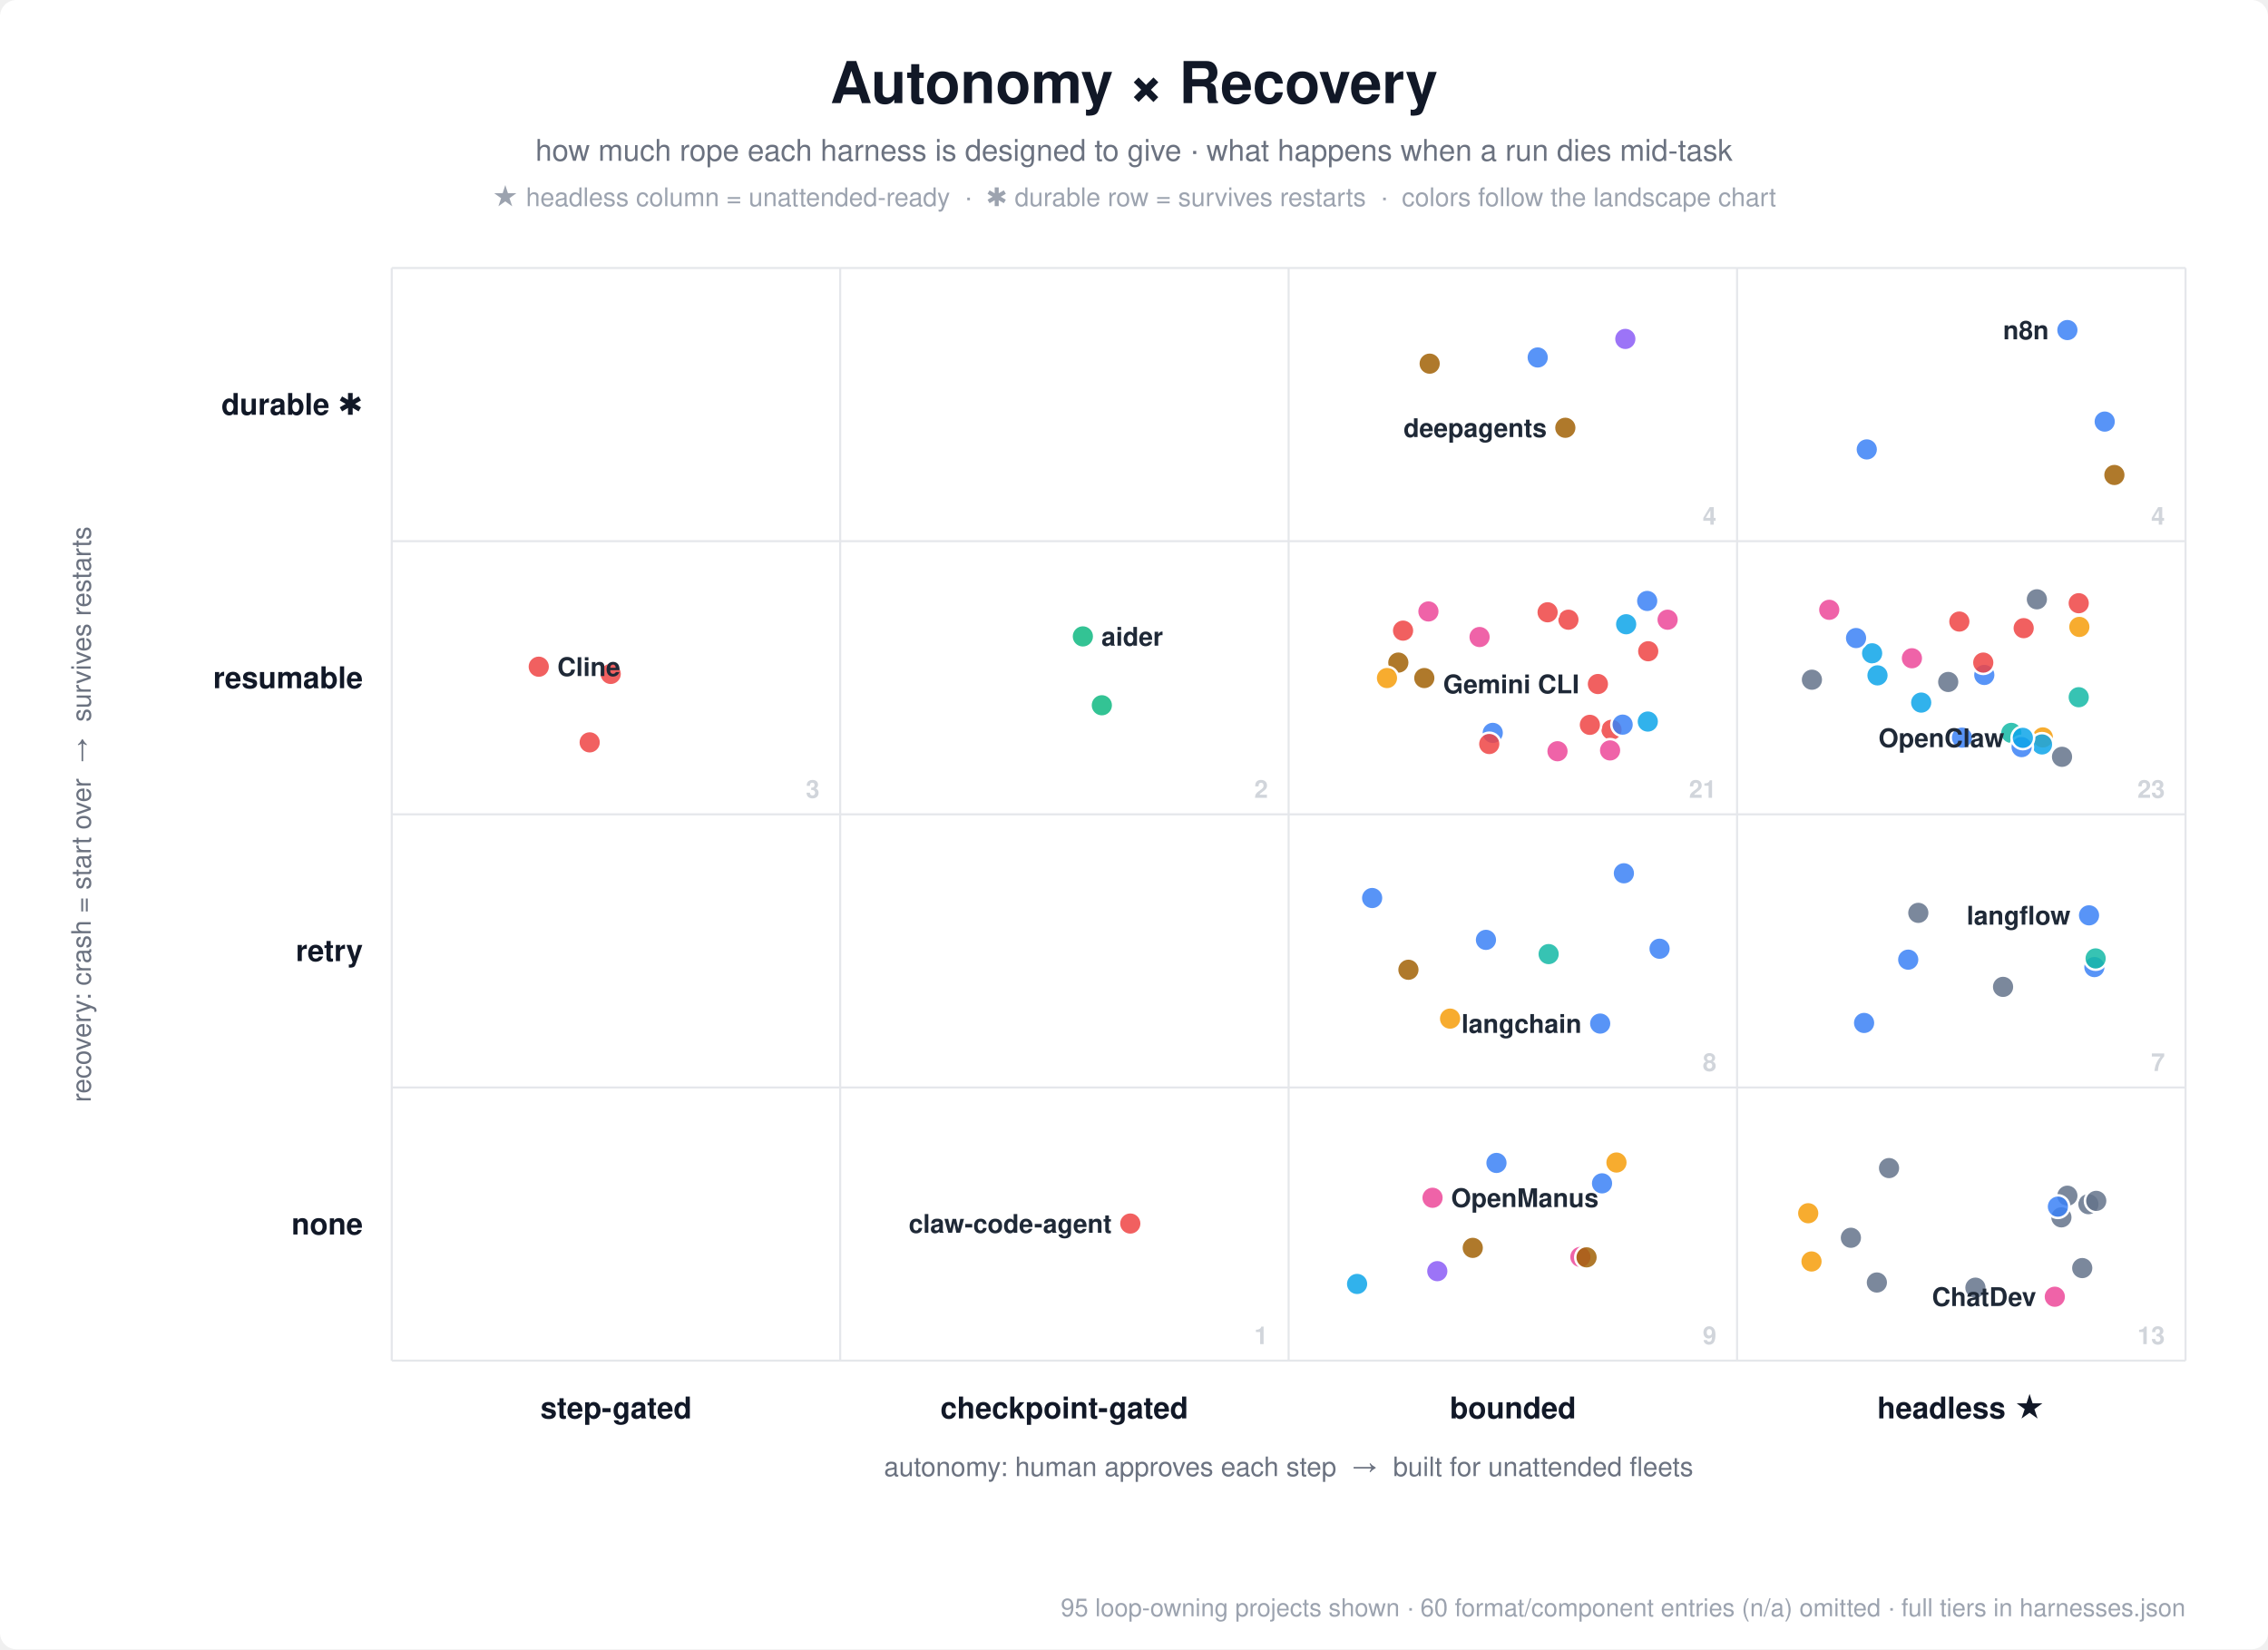
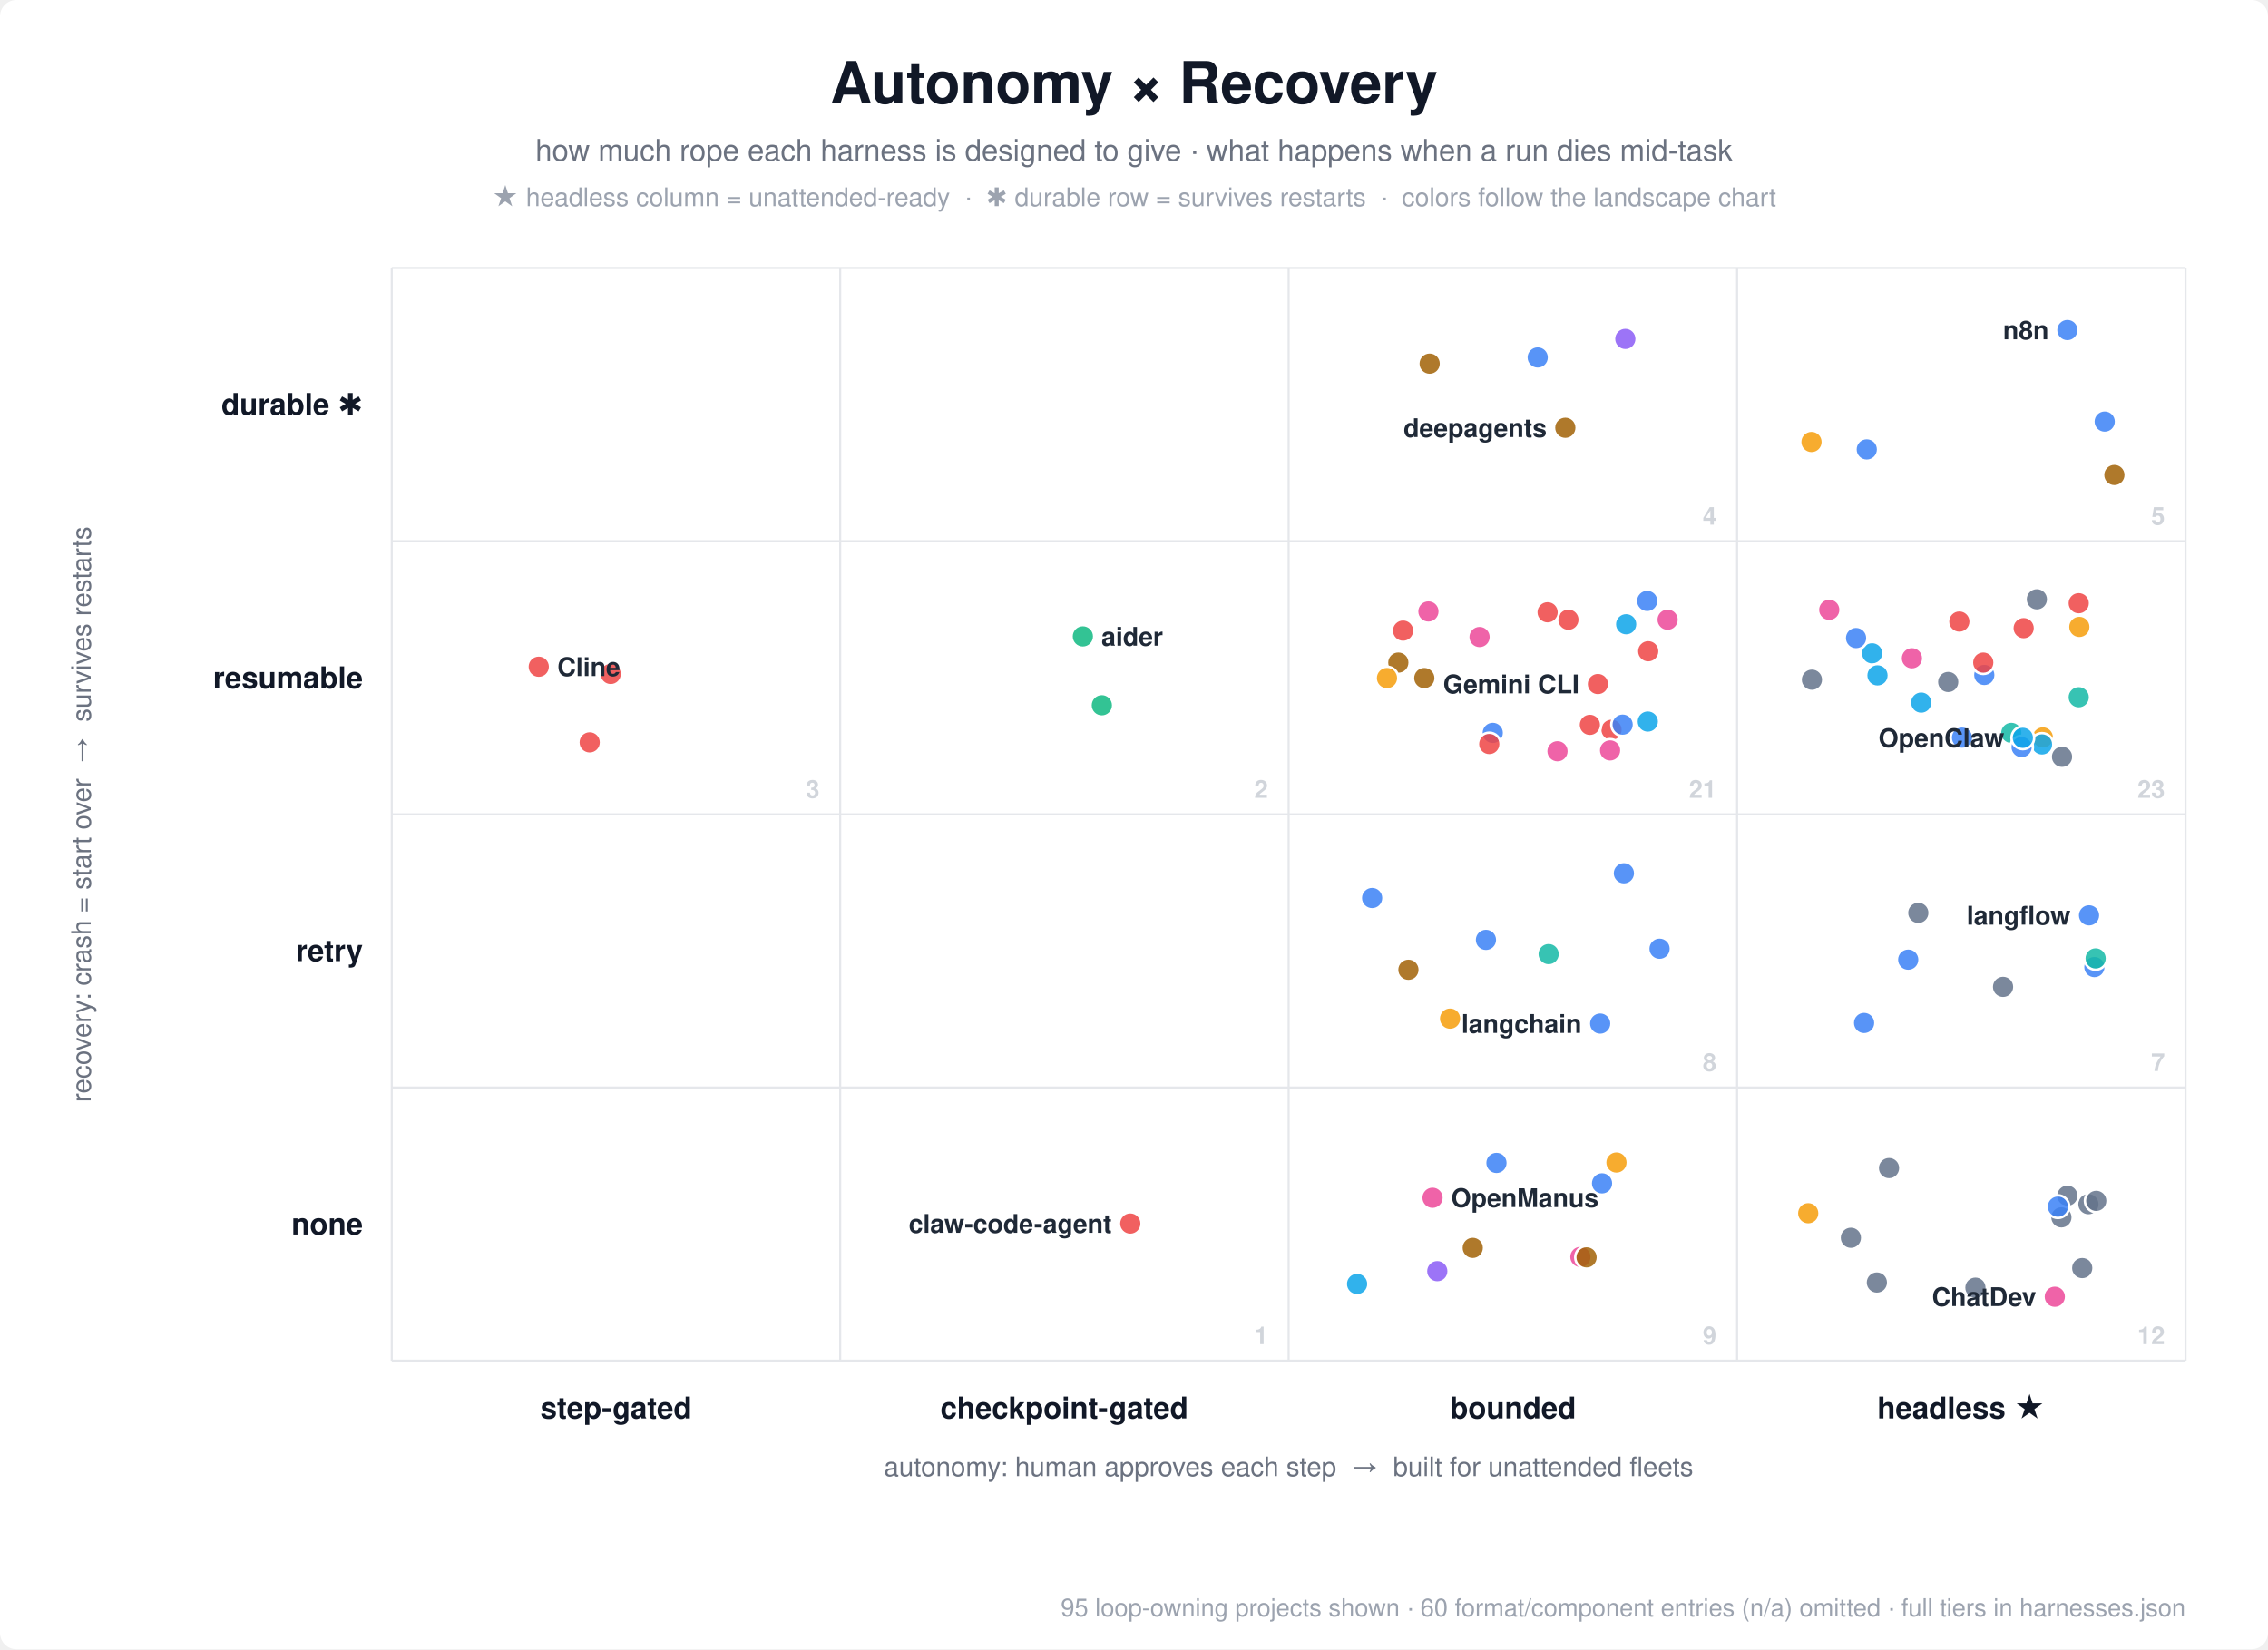
<svg xmlns="http://www.w3.org/2000/svg" viewBox="0 0 1100 800" font-family="-apple-system, 'Segoe UI', Helvetica, Arial, sans-serif">
  <rect width="1100" height="800" fill="#ffffff" rx="8" />
  <text x="550.0" y="50" text-anchor="middle" font-size="28" font-weight="700" fill="#111827">Autonomy × Recovery</text>
  <text x="550.0" y="78" text-anchor="middle" font-size="14.5" fill="#6b7280">how much rope each harness is designed to give · what happens when a run dies mid-task</text>
  <text x="550.0" y="100" text-anchor="middle" font-size="12.5" fill="#9ca3af">★ headless column = unattended-ready  ·  ✱ durable row = survives restarts  ·  colors follow the landscape chart</text>
  <line x1="190.0" y1="130" x2="190.0" y2="660" stroke="#e5e7eb" stroke-width="1" />
  <line x1="407.5" y1="130" x2="407.5" y2="660" stroke="#e5e7eb" stroke-width="1" />
  <line x1="625.0" y1="130" x2="625.0" y2="660" stroke="#e5e7eb" stroke-width="1" />
  <line x1="842.5" y1="130" x2="842.5" y2="660" stroke="#e5e7eb" stroke-width="1" />
  <line x1="1060.0" y1="130" x2="1060.0" y2="660" stroke="#e5e7eb" stroke-width="1" />
  <line x1="190" y1="130.0" x2="1060" y2="130.0" stroke="#e5e7eb" stroke-width="1" />
  <line x1="190" y1="262.5" x2="1060" y2="262.5" stroke="#e5e7eb" stroke-width="1" />
  <line x1="190" y1="395.0" x2="1060" y2="395.0" stroke="#e5e7eb" stroke-width="1" />
  <line x1="190" y1="527.5" x2="1060" y2="527.5" stroke="#e5e7eb" stroke-width="1" />
  <line x1="190" y1="660.0" x2="1060" y2="660.0" stroke="#e5e7eb" stroke-width="1" />
  <text x="298.8" y="688" text-anchor="middle" font-size="14.5" font-weight="600" fill="#111827">step-gated</text>
  <text x="516.2" y="688" text-anchor="middle" font-size="14.5" font-weight="600" fill="#111827">checkpoint-gated</text>
  <text x="733.8" y="688" text-anchor="middle" font-size="14.5" font-weight="600" fill="#111827">bounded</text>
  <text x="951.2" y="688" text-anchor="middle" font-size="14.5" font-weight="600" fill="#111827">headless ★</text>
  <text x="625.0" y="716" text-anchor="middle" font-size="13" fill="#6b7280">autonomy: human approves each step  →  built for unattended fleets</text>
  <text x="176" y="598.8" text-anchor="end" font-size="14.5" font-weight="600" fill="#111827">none</text>
  <text x="176" y="466.2" text-anchor="end" font-size="14.5" font-weight="600" fill="#111827">retry</text>
  <text x="176" y="333.8" text-anchor="end" font-size="14.5" font-weight="600" fill="#111827">resumable</text>
  <text x="176" y="201.2" text-anchor="end" font-size="14.5" font-weight="600" fill="#111827">durable ✱</text>
  <text x="44" y="395" font-size="13" fill="#6b7280" transform="rotate(-90 44 395)" text-anchor="middle">recovery: crash = start over  →  survives restarts</text>
  <text x="832.5" y="652.0" text-anchor="end" font-size="12" fill="#d1d5db" font-weight="700">9</text>
  <text x="832.5" y="254.5" text-anchor="end" font-size="12" fill="#d1d5db" font-weight="700">4</text>
  <text x="832.5" y="387.0" text-anchor="end" font-size="12" fill="#d1d5db" font-weight="700">21</text>
  <text x="397.5" y="387.0" text-anchor="end" font-size="12" fill="#d1d5db" font-weight="700">3</text>
  <text x="1050.0" y="387.0" text-anchor="end" font-size="12" fill="#d1d5db" font-weight="700">23</text>
  <text x="615.0" y="652.0" text-anchor="end" font-size="12" fill="#d1d5db" font-weight="700">1</text>
  <text x="832.5" y="519.5" text-anchor="end" font-size="12" fill="#d1d5db" font-weight="700">8</text>
-   <text x="1050.0" y="652.0" text-anchor="end" font-size="12" fill="#d1d5db" font-weight="700">13</text>
-   <text x="1050.0" y="254.5" text-anchor="end" font-size="12" fill="#d1d5db" font-weight="700">4</text>
+   <text x="1050.0" y="254.5" text-anchor="end" font-size="12" fill="#d1d5db" font-weight="700">5</text>
+   <text x="1050.0" y="652.0" text-anchor="end" font-size="12" fill="#d1d5db" font-weight="700">12</text>
  <text x="1050.0" y="519.5" text-anchor="end" font-size="12" fill="#d1d5db" font-weight="700">7</text>
  <text x="615.0" y="387.0" text-anchor="end" font-size="12" fill="#d1d5db" font-weight="700">2</text>
-   <circle cx="878.6" cy="611.9" r="5.5" fill="#f59e0b" fill-opacity="0.85" stroke="#ffffff" stroke-width="1.2" />
+   <circle cx="878.6" cy="214.4" r="5.5" fill="#f59e0b" fill-opacity="0.85" stroke="#ffffff" stroke-width="1.2" />
  <circle cx="958.1" cy="624.6" r="5.5" fill="#64748b" fill-opacity="0.85" stroke="#ffffff" stroke-width="1.2" />
  <circle cx="931.8" cy="340.8" r="5.5" fill="#0ea5e9" fill-opacity="0.85" stroke="#ffffff" stroke-width="1.2" />
  <circle cx="916.2" cy="566.6" r="5.5" fill="#64748b" fill-opacity="0.85" stroke="#ffffff" stroke-width="1.2" />
  <circle cx="897.7" cy="600.4" r="5.5" fill="#64748b" fill-opacity="0.85" stroke="#ffffff" stroke-width="1.2" />
  <circle cx="703.3" cy="494.1" r="5.5" fill="#f59e0b" fill-opacity="0.85" stroke="#ffffff" stroke-width="1.2" />
  <circle cx="781.6" cy="354.0" r="5.5" fill="#ef4444" fill-opacity="0.85" stroke="#ffffff" stroke-width="1.2" />
  <circle cx="1009.9" cy="615.1" r="5.5" fill="#64748b" fill-opacity="0.85" stroke="#ffffff" stroke-width="1.2" />
  <circle cx="930.4" cy="442.8" r="5.5" fill="#64748b" fill-opacity="0.85" stroke="#ffffff" stroke-width="1.2" />
  <circle cx="725.8" cy="564.1" r="5.5" fill="#3b82f6" fill-opacity="0.85" stroke="#ffffff" stroke-width="1.2" />
  <circle cx="887.2" cy="295.8" r="5.5" fill="#ec4899" fill-opacity="0.85" stroke="#ffffff" stroke-width="1.2" />
  <circle cx="971.5" cy="478.7" r="5.5" fill="#64748b" fill-opacity="0.85" stroke="#ffffff" stroke-width="1.2" />
  <circle cx="784.0" cy="563.9" r="5.5" fill="#f59e0b" fill-opacity="0.85" stroke="#ffffff" stroke-width="1.2" />
  <circle cx="975.5" cy="355.5" r="5.5" fill="#14b8a6" fill-opacity="0.85" stroke="#ffffff" stroke-width="1.2" />
  <circle cx="777.0" cy="574.0" r="5.5" fill="#3b82f6" fill-opacity="0.85" stroke="#ffffff" stroke-width="1.2" />
  <circle cx="697.1" cy="616.6" r="5.5" fill="#8b5cf6" fill-opacity="0.85" stroke="#ffffff" stroke-width="1.2" />
  <circle cx="548.2" cy="593.5" r="5.5" fill="#ef4444" fill-opacity="0.85" stroke="#ffffff" stroke-width="1.2" />
  <circle cx="877.0" cy="588.5" r="5.5" fill="#f59e0b" fill-opacity="0.85" stroke="#ffffff" stroke-width="1.2" />
  <circle cx="788.3" cy="164.4" r="5.5" fill="#8b5cf6" fill-opacity="0.85" stroke="#ffffff" stroke-width="1.2" />
  <circle cx="714.3" cy="605.3" r="5.5" fill="#a16207" fill-opacity="0.85" stroke="#ffffff" stroke-width="1.2" />
  <circle cx="878.8" cy="329.7" r="5.5" fill="#64748b" fill-opacity="0.85" stroke="#ffffff" stroke-width="1.2" />
  <circle cx="1012.9" cy="584.1" r="5.5" fill="#64748b" fill-opacity="0.85" stroke="#ffffff" stroke-width="1.2" />
  <circle cx="910.3" cy="622.1" r="5.5" fill="#64748b" fill-opacity="0.85" stroke="#ffffff" stroke-width="1.2" />
  <circle cx="1016.7" cy="582.5" r="5.5" fill="#64748b" fill-opacity="0.85" stroke="#ffffff" stroke-width="1.2" />
  <circle cx="658.2" cy="622.8" r="5.5" fill="#0ea5e9" fill-opacity="0.85" stroke="#ffffff" stroke-width="1.2" />
  <circle cx="1002.7" cy="580.0" r="5.5" fill="#64748b" fill-opacity="0.85" stroke="#ffffff" stroke-width="1.2" />
  <circle cx="1000.1" cy="367.1" r="5.5" fill="#64748b" fill-opacity="0.85" stroke="#ffffff" stroke-width="1.2" />
  <circle cx="798.9" cy="291.5" r="5.5" fill="#3b82f6" fill-opacity="0.85" stroke="#ffffff" stroke-width="1.2" />
  <circle cx="678.2" cy="321.4" r="5.5" fill="#a16207" fill-opacity="0.85" stroke="#ffffff" stroke-width="1.2" />
  <circle cx="999.8" cy="590.5" r="5.5" fill="#64748b" fill-opacity="0.85" stroke="#ffffff" stroke-width="1.2" />
  <circle cx="787.6" cy="423.6" r="5.5" fill="#3b82f6" fill-opacity="0.85" stroke="#ffffff" stroke-width="1.2" />
  <circle cx="998.1" cy="585.3" r="5.5" fill="#3b82f6" fill-opacity="0.85" stroke="#ffffff" stroke-width="1.2" />
  <circle cx="1025.5" cy="230.4" r="5.5" fill="#a16207" fill-opacity="0.85" stroke="#ffffff" stroke-width="1.2" />
  <circle cx="987.9" cy="290.7" r="5.5" fill="#64748b" fill-opacity="0.85" stroke="#ffffff" stroke-width="1.2" />
  <circle cx="690.8" cy="328.9" r="5.5" fill="#a16207" fill-opacity="0.85" stroke="#ffffff" stroke-width="1.2" />
  <circle cx="672.7" cy="328.9" r="5.5" fill="#f59e0b" fill-opacity="0.85" stroke="#ffffff" stroke-width="1.2" />
  <circle cx="724.0" cy="355.5" r="5.5" fill="#3b82f6" fill-opacity="0.85" stroke="#ffffff" stroke-width="1.2" />
  <circle cx="990.8" cy="357.7" r="5.5" fill="#f59e0b" fill-opacity="0.85" stroke="#ffffff" stroke-width="1.2" />
  <circle cx="1015.8" cy="469.1" r="5.5" fill="#3b82f6" fill-opacity="0.85" stroke="#ffffff" stroke-width="1.2" />
  <circle cx="1016.4" cy="464.9" r="5.5" fill="#14b8a6" fill-opacity="0.85" stroke="#ffffff" stroke-width="1.2" />
  <circle cx="766.5" cy="609.7" r="5.5" fill="#ec4899" fill-opacity="0.85" stroke="#ffffff" stroke-width="1.2" />
  <circle cx="808.8" cy="300.6" r="5.5" fill="#ec4899" fill-opacity="0.85" stroke="#ffffff" stroke-width="1.2" />
  <circle cx="717.6" cy="309.0" r="5.5" fill="#ec4899" fill-opacity="0.85" stroke="#ffffff" stroke-width="1.2" />
  <circle cx="951.6" cy="357.8" r="5.5" fill="#3b82f6" fill-opacity="0.85" stroke="#ffffff" stroke-width="1.2" />
  <circle cx="799.2" cy="350.0" r="5.5" fill="#0ea5e9" fill-opacity="0.85" stroke="#ffffff" stroke-width="1.2" />
  <circle cx="944.9" cy="330.8" r="5.5" fill="#64748b" fill-opacity="0.85" stroke="#ffffff" stroke-width="1.2" />
  <circle cx="788.7" cy="302.8" r="5.5" fill="#0ea5e9" fill-opacity="0.85" stroke="#ffffff" stroke-width="1.2" />
  <circle cx="990.4" cy="361.1" r="5.5" fill="#0ea5e9" fill-opacity="0.85" stroke="#ffffff" stroke-width="1.2" />
  <circle cx="693.4" cy="176.4" r="5.5" fill="#a16207" fill-opacity="0.85" stroke="#ffffff" stroke-width="1.2" />
  <circle cx="1008.5" cy="304.1" r="5.5" fill="#f59e0b" fill-opacity="0.85" stroke="#ffffff" stroke-width="1.2" />
  <circle cx="962.4" cy="327.4" r="5.5" fill="#3b82f6" fill-opacity="0.85" stroke="#ffffff" stroke-width="1.2" />
  <circle cx="722.3" cy="360.9" r="5.5" fill="#ef4444" fill-opacity="0.85" stroke="#ffffff" stroke-width="1.2" />
  <circle cx="980.5" cy="362.4" r="5.5" fill="#3b82f6" fill-opacity="0.85" stroke="#ffffff" stroke-width="1.2" />
  <circle cx="905.4" cy="218.0" r="5.5" fill="#3b82f6" fill-opacity="0.85" stroke="#ffffff" stroke-width="1.2" />
  <circle cx="296.2" cy="326.9" r="5.5" fill="#ef4444" fill-opacity="0.85" stroke="#ffffff" stroke-width="1.2" />
  <circle cx="683.1" cy="470.4" r="5.5" fill="#a16207" fill-opacity="0.85" stroke="#ffffff" stroke-width="1.2" />
  <circle cx="961.9" cy="321.4" r="5.5" fill="#ef4444" fill-opacity="0.85" stroke="#ffffff" stroke-width="1.2" />
  <circle cx="799.4" cy="315.9" r="5.5" fill="#ef4444" fill-opacity="0.85" stroke="#ffffff" stroke-width="1.2" />
  <circle cx="286.0" cy="360.1" r="5.5" fill="#ef4444" fill-opacity="0.85" stroke="#ffffff" stroke-width="1.2" />
  <circle cx="745.8" cy="173.4" r="5.5" fill="#3b82f6" fill-opacity="0.85" stroke="#ffffff" stroke-width="1.2" />
  <circle cx="760.7" cy="300.6" r="5.5" fill="#ef4444" fill-opacity="0.85" stroke="#ffffff" stroke-width="1.2" />
  <circle cx="759.2" cy="207.5" r="5.5" fill="#a16207" fill-opacity="0.85" stroke="#ffffff" stroke-width="1.2" />
  <circle cx="692.8" cy="296.6" r="5.5" fill="#ec4899" fill-opacity="0.85" stroke="#ffffff" stroke-width="1.2" />
  <circle cx="720.7" cy="455.9" r="5.5" fill="#3b82f6" fill-opacity="0.85" stroke="#ffffff" stroke-width="1.2" />
  <circle cx="769.5" cy="609.9" r="5.5" fill="#a16207" fill-opacity="0.85" stroke="#ffffff" stroke-width="1.2" />
  <circle cx="751.1" cy="462.8" r="5.5" fill="#14b8a6" fill-opacity="0.85" stroke="#ffffff" stroke-width="1.2" />
  <circle cx="996.6" cy="629.0" r="5.5" fill="#ec4899" fill-opacity="0.85" stroke="#ffffff" stroke-width="1.2" />
  <circle cx="534.4" cy="342.1" r="5.5" fill="#10b981" fill-opacity="0.85" stroke="#ffffff" stroke-width="1.2" />
  <circle cx="908.0" cy="316.9" r="5.5" fill="#0ea5e9" fill-opacity="0.85" stroke="#ffffff" stroke-width="1.2" />
  <circle cx="1020.8" cy="204.5" r="5.5" fill="#3b82f6" fill-opacity="0.85" stroke="#ffffff" stroke-width="1.2" />
  <circle cx="787.0" cy="351.5" r="5.5" fill="#3b82f6" fill-opacity="0.85" stroke="#ffffff" stroke-width="1.2" />
  <circle cx="525.2" cy="308.7" r="5.5" fill="#10b981" fill-opacity="0.85" stroke="#ffffff" stroke-width="1.2" />
  <circle cx="665.5" cy="435.6" r="5.5" fill="#3b82f6" fill-opacity="0.85" stroke="#ffffff" stroke-width="1.2" />
  <circle cx="1008.2" cy="292.6" r="5.5" fill="#ef4444" fill-opacity="0.85" stroke="#ffffff" stroke-width="1.2" />
  <circle cx="925.5" cy="465.5" r="5.5" fill="#3b82f6" fill-opacity="0.85" stroke="#ffffff" stroke-width="1.2" />
  <circle cx="780.9" cy="364.0" r="5.5" fill="#ec4899" fill-opacity="0.85" stroke="#ffffff" stroke-width="1.2" />
  <circle cx="694.8" cy="581.0" r="5.5" fill="#ec4899" fill-opacity="0.85" stroke="#ffffff" stroke-width="1.2" />
  <circle cx="755.4" cy="364.4" r="5.5" fill="#ec4899" fill-opacity="0.85" stroke="#ffffff" stroke-width="1.2" />
  <circle cx="261.3" cy="323.4" r="5.5" fill="#ef4444" fill-opacity="0.85" stroke="#ffffff" stroke-width="1.2" />
  <circle cx="680.5" cy="305.9" r="5.5" fill="#ef4444" fill-opacity="0.85" stroke="#ffffff" stroke-width="1.2" />
  <circle cx="927.3" cy="319.3" r="5.5" fill="#ec4899" fill-opacity="0.85" stroke="#ffffff" stroke-width="1.2" />
  <circle cx="1008.2" cy="338.2" r="5.5" fill="#14b8a6" fill-opacity="0.85" stroke="#ffffff" stroke-width="1.2" />
  <circle cx="771.1" cy="351.6" r="5.5" fill="#ef4444" fill-opacity="0.85" stroke="#ffffff" stroke-width="1.2" />
  <circle cx="950.3" cy="301.5" r="5.5" fill="#ef4444" fill-opacity="0.85" stroke="#ffffff" stroke-width="1.2" />
  <circle cx="750.6" cy="297.0" r="5.5" fill="#ef4444" fill-opacity="0.85" stroke="#ffffff" stroke-width="1.2" />
  <circle cx="775.0" cy="331.8" r="5.5" fill="#ef4444" fill-opacity="0.85" stroke="#ffffff" stroke-width="1.2" />
  <circle cx="804.9" cy="460.2" r="5.5" fill="#3b82f6" fill-opacity="0.85" stroke="#ffffff" stroke-width="1.2" />
  <circle cx="776.1" cy="496.5" r="5.5" fill="#3b82f6" fill-opacity="0.85" stroke="#ffffff" stroke-width="1.2" />
  <circle cx="904.1" cy="496.2" r="5.5" fill="#3b82f6" fill-opacity="0.85" stroke="#ffffff" stroke-width="1.2" />
  <circle cx="1013.2" cy="444.0" r="5.5" fill="#3b82f6" fill-opacity="0.85" stroke="#ffffff" stroke-width="1.2" />
  <circle cx="900.2" cy="309.5" r="5.5" fill="#3b82f6" fill-opacity="0.85" stroke="#ffffff" stroke-width="1.2" />
  <circle cx="981.5" cy="304.7" r="5.5" fill="#ef4444" fill-opacity="0.85" stroke="#ffffff" stroke-width="1.2" />
  <circle cx="1002.7" cy="160.1" r="5.5" fill="#3b82f6" fill-opacity="0.85" stroke="#ffffff" stroke-width="1.2" />
  <circle cx="910.6" cy="327.6" r="5.5" fill="#0ea5e9" fill-opacity="0.85" stroke="#ffffff" stroke-width="1.2" />
  <circle cx="981.1" cy="357.9" r="5.5" fill="#0ea5e9" fill-opacity="0.85" stroke="#ffffff" stroke-width="1.2" />
  <text x="703.8" y="585.5" text-anchor="start" font-size="12.5" font-weight="600" fill="#1f2937">OpenManus</text>
  <text x="750.2" y="212.0" text-anchor="end" font-size="12.5" font-weight="600" fill="#1f2937">deepagents</text>
  <text x="766.0" y="336.3" text-anchor="end" font-size="12.5" font-weight="600" fill="#1f2937">Gemini CLI</text>
  <text x="270.3" y="327.9" text-anchor="start" font-size="12.5" font-weight="600" fill="#1f2937">Cline</text>
  <text x="972.1" y="362.4" text-anchor="end" font-size="12.5" font-weight="600" fill="#1f2937">OpenClaw</text>
  <text x="539.2" y="598.0" text-anchor="end" font-size="12.5" font-weight="600" fill="#1f2937">claw-code-agent</text>
  <text x="767.1" y="501.0" text-anchor="end" font-size="12.5" font-weight="600" fill="#1f2937">langchain</text>
+   <text x="993.7" y="164.6" text-anchor="end" font-size="12.5" font-weight="600" fill="#1f2937">n8n</text>
  <text x="987.6" y="633.5" text-anchor="end" font-size="12.5" font-weight="600" fill="#1f2937">ChatDev</text>
-   <text x="993.7" y="164.6" text-anchor="end" font-size="12.5" font-weight="600" fill="#1f2937">n8n</text>
  <text x="1004.2" y="448.5" text-anchor="end" font-size="12.5" font-weight="600" fill="#1f2937">langflow</text>
  <text x="534.2" y="313.2" text-anchor="start" font-size="12.5" font-weight="600" fill="#1f2937">aider</text>
  <text x="1060" y="784" text-anchor="end" font-size="12" fill="#9ca3af">95 loop-owning projects shown · 60 format/component entries (n/a) omitted · full tiers in harnesses.json</text>
</svg>
